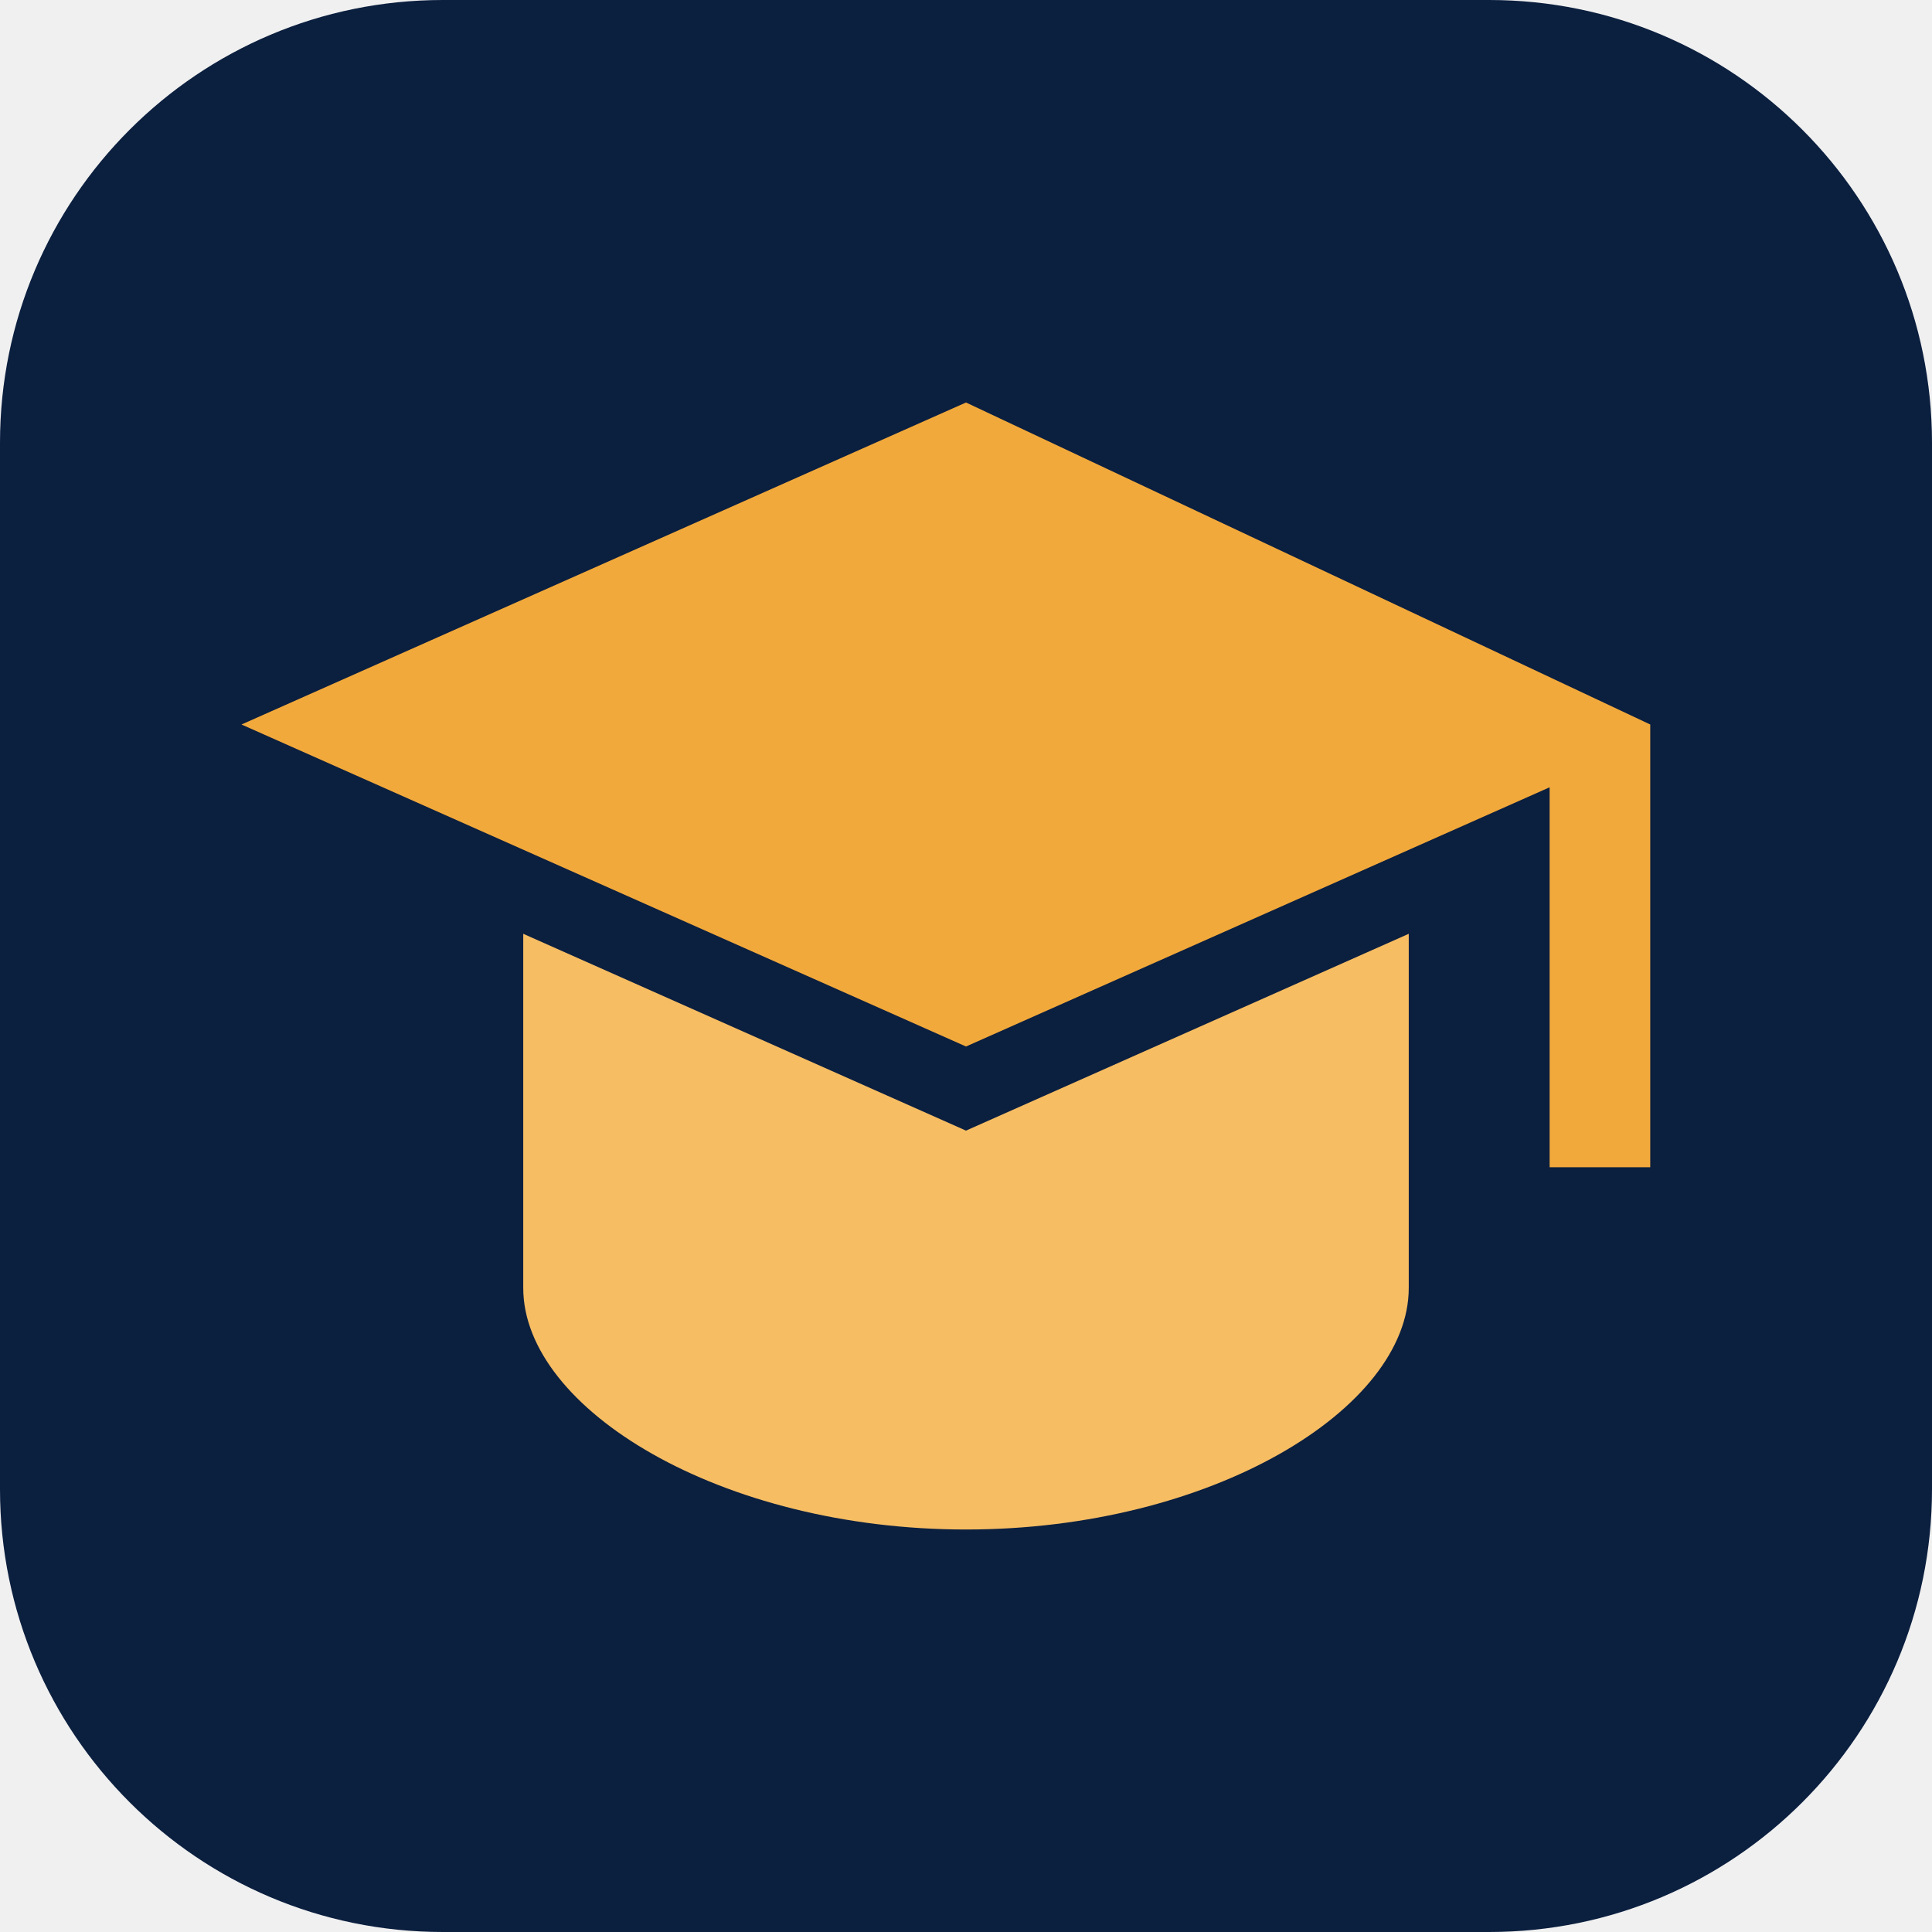
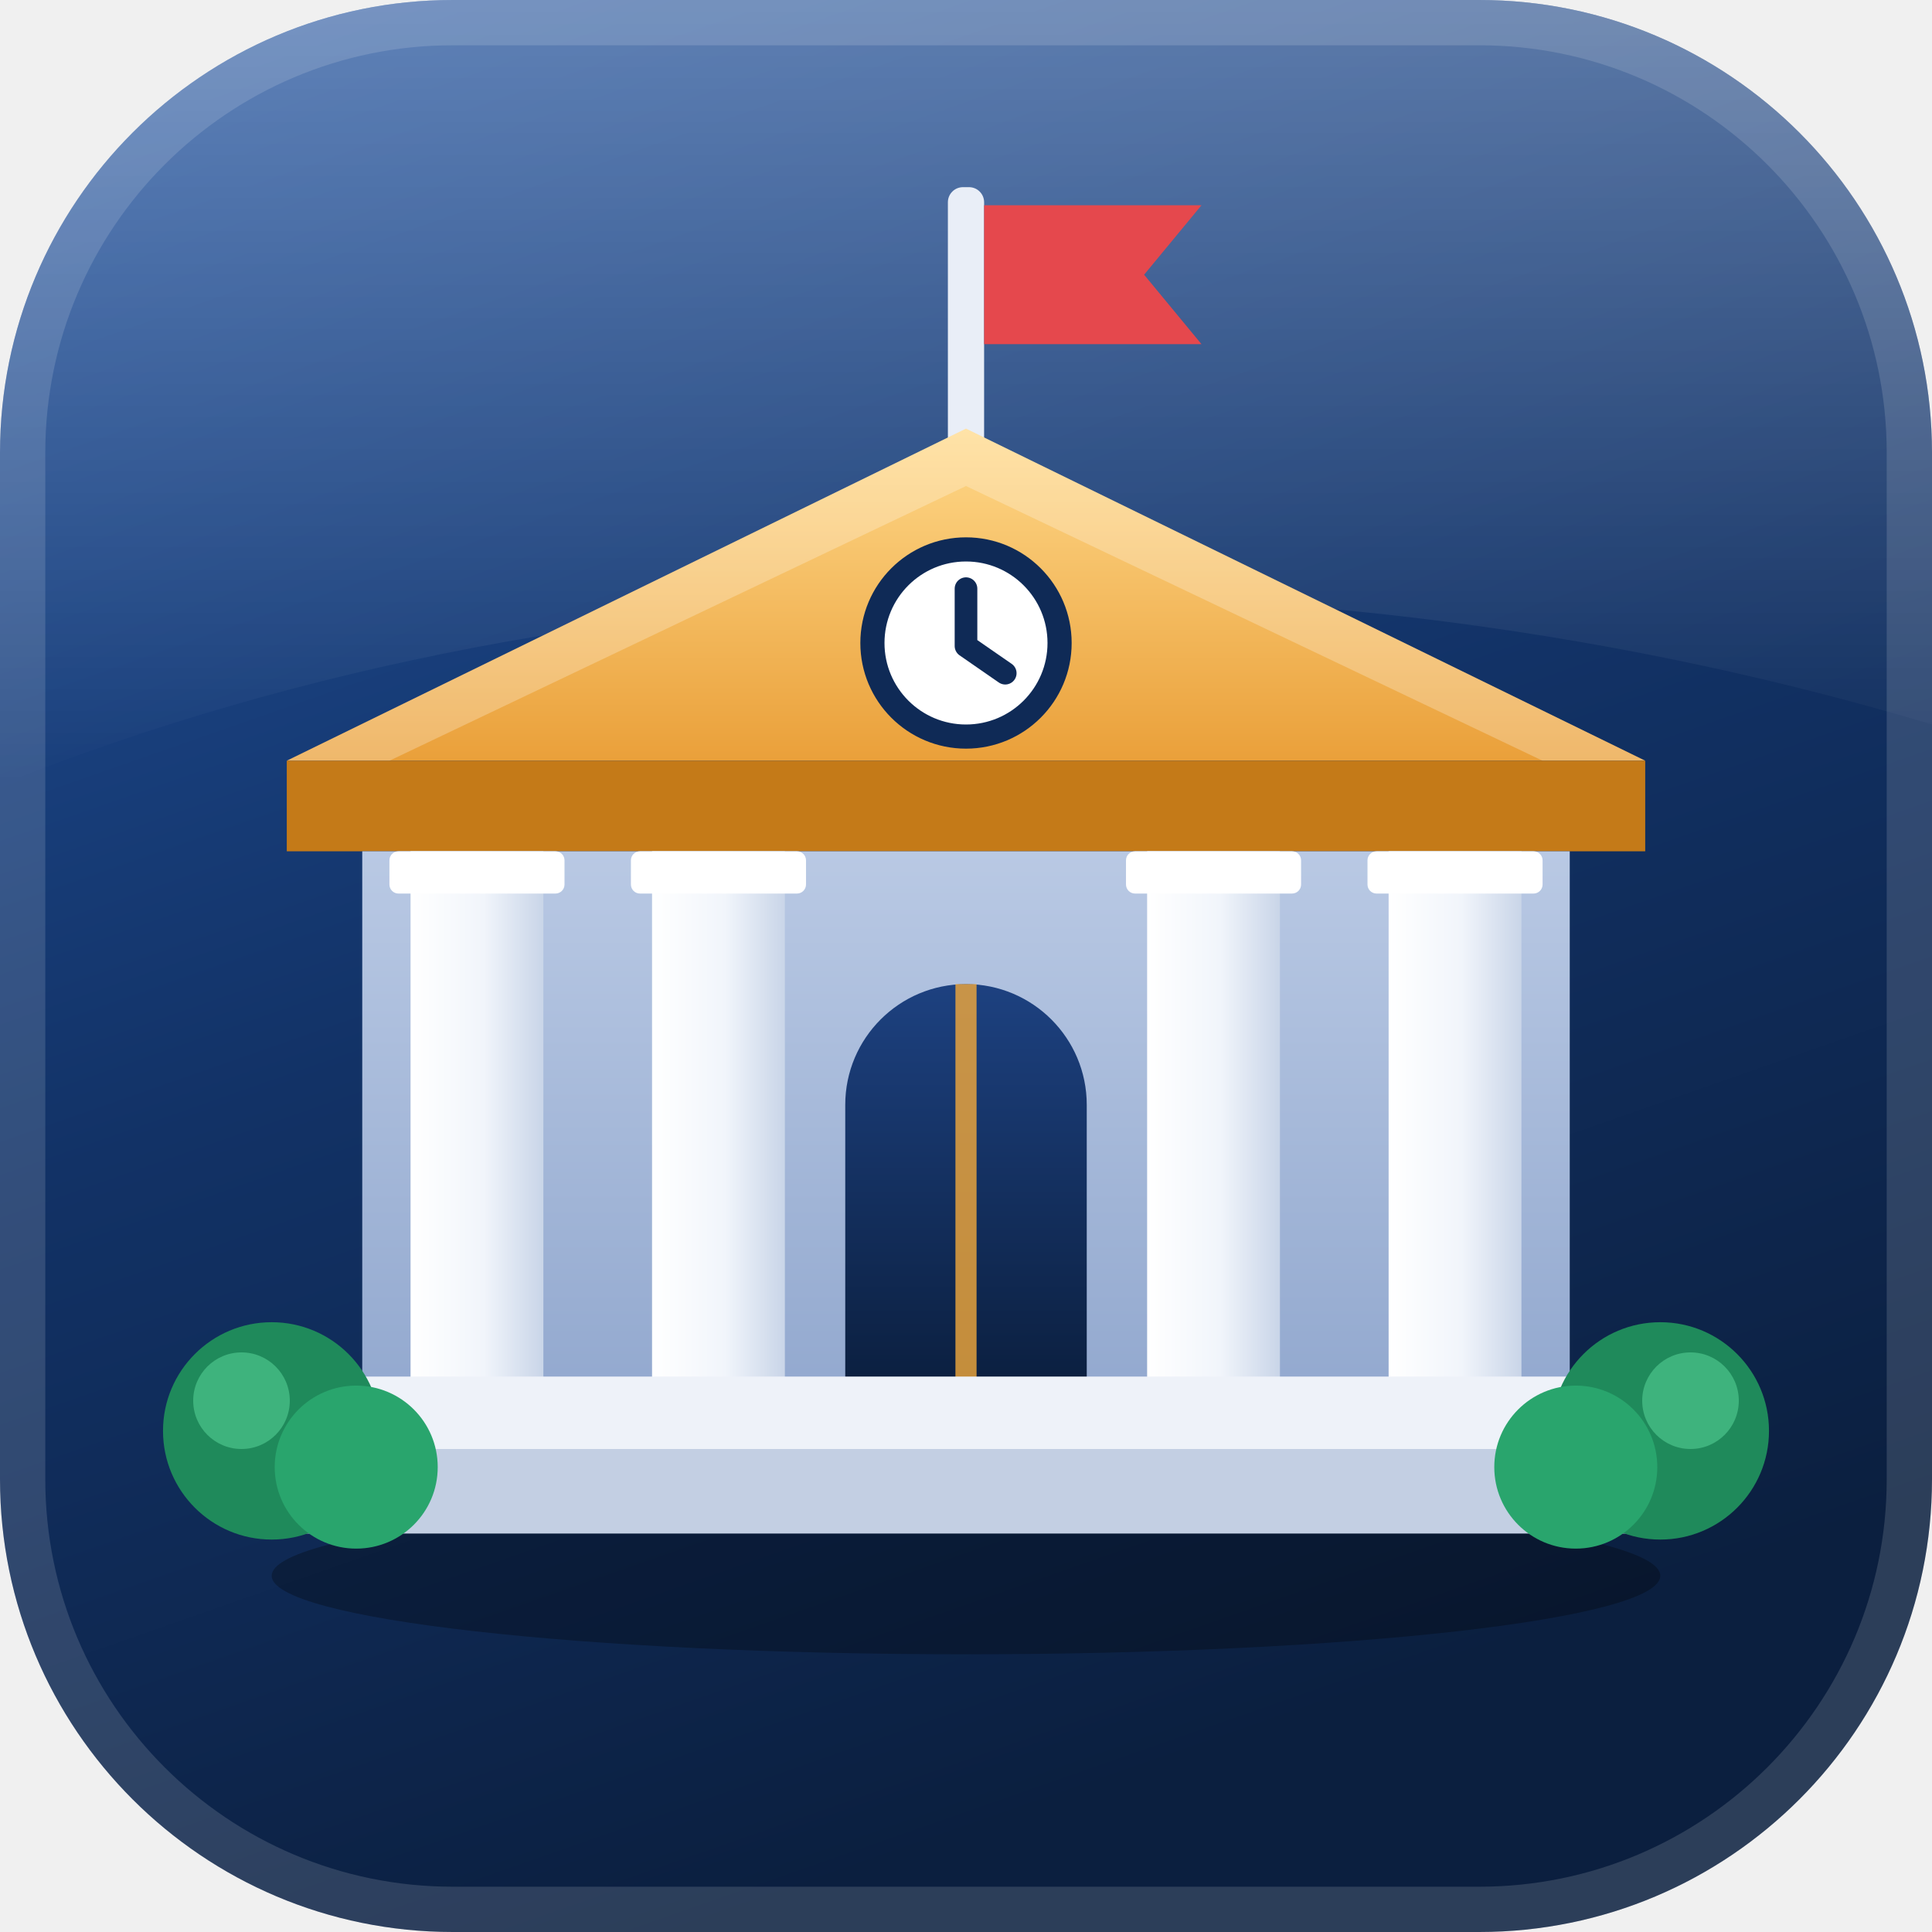
- <svg xmlns="http://www.w3.org/2000/svg" viewBox="0 0 48 48">
-   <rect width="48" height="48" rx="11" fill="#0b1f3f" />
-   <path d="M24 10L6 18l18 8 14.5-6.44V29H41V18z" fill="#f2a93b" />
-   <path d="M13 23.2V32c0 3 4.9 6 11 6s11-3 11-6v-8.8l-11 4.89z" fill="#f6bd63" />
+ <svg xmlns="http://www.w3.org/2000/svg" viewBox="0 0 64 64">
+   <defs>
+     <linearGradient id="sm-bg" x1="0" y1="0" x2="0.35" y2="1">
+       <stop offset="0" stop-color="#2456a3" />
+       <stop offset="0.55" stop-color="#123266" />
+       <stop offset="1" stop-color="#0b1f3f" />
+     </linearGradient>
+     <linearGradient id="sm-gloss" x1="0" y1="0" x2="0" y2="1">
+       <stop offset="0" stop-color="#ffffff" stop-opacity="0.28" />
+       <stop offset="1" stop-color="#ffffff" stop-opacity="0" />
+     </linearGradient>
+     <linearGradient id="sm-roof" x1="0" y1="0" x2="0" y2="1">
+       <stop offset="0" stop-color="#ffd98a" />
+       <stop offset="1" stop-color="#eaa03a" />
+     </linearGradient>
+     <linearGradient id="sm-wall" x1="0" y1="0" x2="0" y2="1">
+       <stop offset="0" stop-color="#b9c9e4" />
+       <stop offset="1" stop-color="#93a9cf" />
+     </linearGradient>
+     <linearGradient id="sm-col" x1="0" y1="0" x2="1" y2="0">
+       <stop offset="0" stop-color="#ffffff" />
+       <stop offset="0.55" stop-color="#f1f5fb" />
+       <stop offset="1" stop-color="#c9d5e8" />
+     </linearGradient>
+     <linearGradient id="sm-door" x1="0" y1="0" x2="0" y2="1">
+       <stop offset="0" stop-color="#1d4180" />
+       <stop offset="1" stop-color="#0b1f3f" />
+     </linearGradient>
+   </defs>
+   <rect width="64" height="64" rx="15" fill="url(#sm-bg)" />
+   <path d="M0 15A15 15 0 0 1 15 0h34a15 15 0 0 1 15 15v9C44 18 20 18 0 26z" fill="url(#sm-gloss)" />
+   <rect x="0.75" y="0.75" width="62.5" height="62.5" rx="14.25" fill="none" stroke="#ffffff" stroke-opacity="0.14" stroke-width="1.5" />
+   <ellipse cx="32" cy="52.2" rx="23" ry="2.6" fill="#000000" opacity="0.28" />
+   <rect x="31.4" y="6.2" width="1.2" height="9.6" rx="0.5" fill="#e9eef7" />
+   <path d="M32.6 6.8h7.2l-1.9 2.3 1.9 2.3h-7.2z" fill="#e5484d" />
+   <path d="M9.5 25.2L32 14.2l22.5 11z" fill="url(#sm-roof)" />
+   <path d="M9.5 25.2L32 14.2l22.5 11h-3.4L32 16.1 12.9 25.2z" fill="#ffffff" opacity="0.25" />
+   <rect x="9.5" y="25.2" width="45" height="3" fill="#c47a18" />
+   <circle cx="32" cy="21.3" r="3.1" fill="#ffffff" stroke="#0f2a56" stroke-width="0.8" />
+   <path d="M32 19.5v1.9l1.3.9" fill="none" stroke="#0f2a56" stroke-width="0.75" stroke-linecap="round" stroke-linejoin="round" />
+   <rect x="12" y="28.2" width="40" height="17.8" fill="url(#sm-wall)" />
+   <g fill="url(#sm-col)">
+     <rect x="13.6" y="28.2" width="4.4" height="17.8" />
+     <rect x="21.6" y="28.2" width="4.4" height="17.8" />
+     <rect x="38" y="28.2" width="4.4" height="17.8" />
+     <rect x="46" y="28.2" width="4.4" height="17.8" />
+   </g>
+   <g fill="#ffffff">
+     <rect x="12.9" y="28.2" width="5.8" height="1.4" rx="0.3" />
+     <rect x="20.9" y="28.2" width="5.8" height="1.4" rx="0.3" />
+     <rect x="37.3" y="28.2" width="5.8" height="1.4" rx="0.3" />
+     <rect x="45.3" y="28.2" width="5.8" height="1.4" rx="0.3" />
+   </g>
+   <path d="M28 46V36.6a4 4 0 0 1 8 0V46z" fill="url(#sm-door)" />
+   <path d="M32 32.6V46" stroke="#f2a93b" stroke-width="0.7" opacity="0.8" />
+   <rect x="10.5" y="45.6" width="43" height="2.6" rx="0.6" fill="#eef2f9" />
+   <rect x="8.5" y="48" width="47" height="2.8" rx="0.7" fill="#c3cfe3" />
+   <g>
+     <circle cx="9" cy="47.4" r="3.6" fill="#1f8a5b" />
+     <circle cx="11.8" cy="48.6" r="2.7" fill="#29a56d" />
+     <circle cx="8" cy="46.4" r="1.6" fill="#4cc48b" opacity="0.7" />
+     <circle cx="55" cy="47.4" r="3.6" fill="#1f8a5b" />
+     <circle cx="52.2" cy="48.6" r="2.7" fill="#29a56d" />
+     <circle cx="56" cy="46.4" r="1.6" fill="#4cc48b" opacity="0.7" />
+   </g>
</svg>
